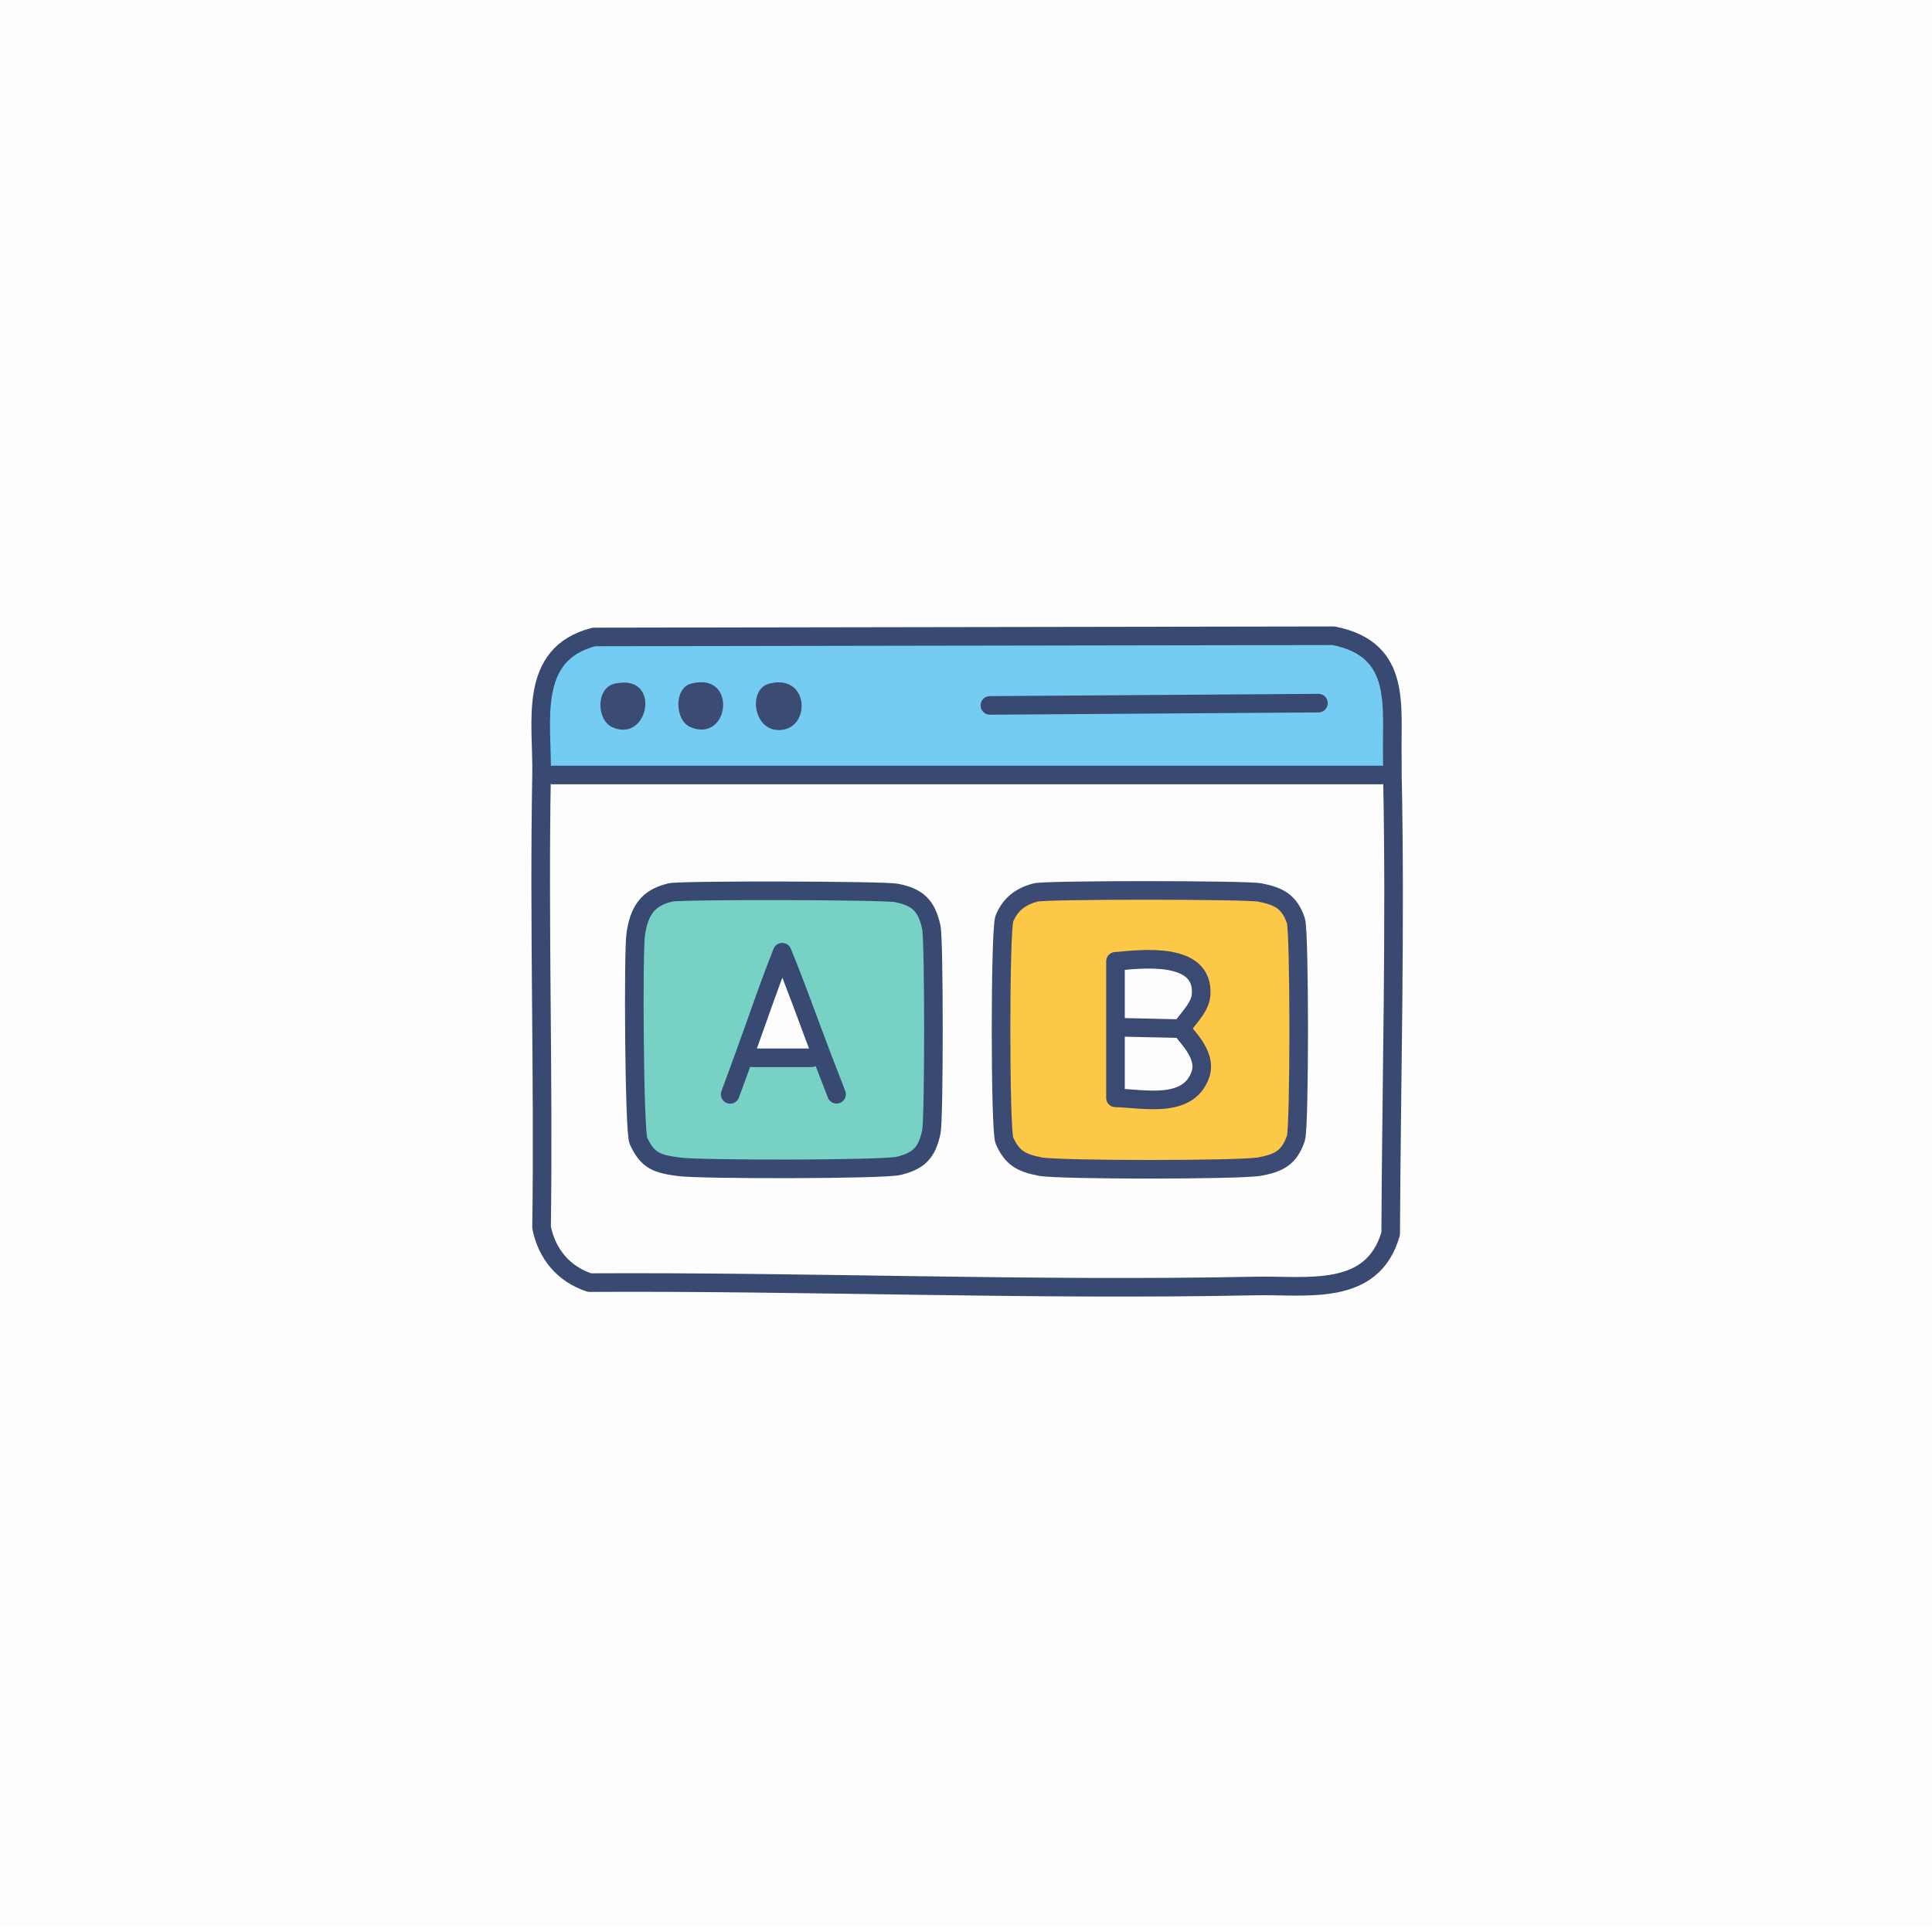
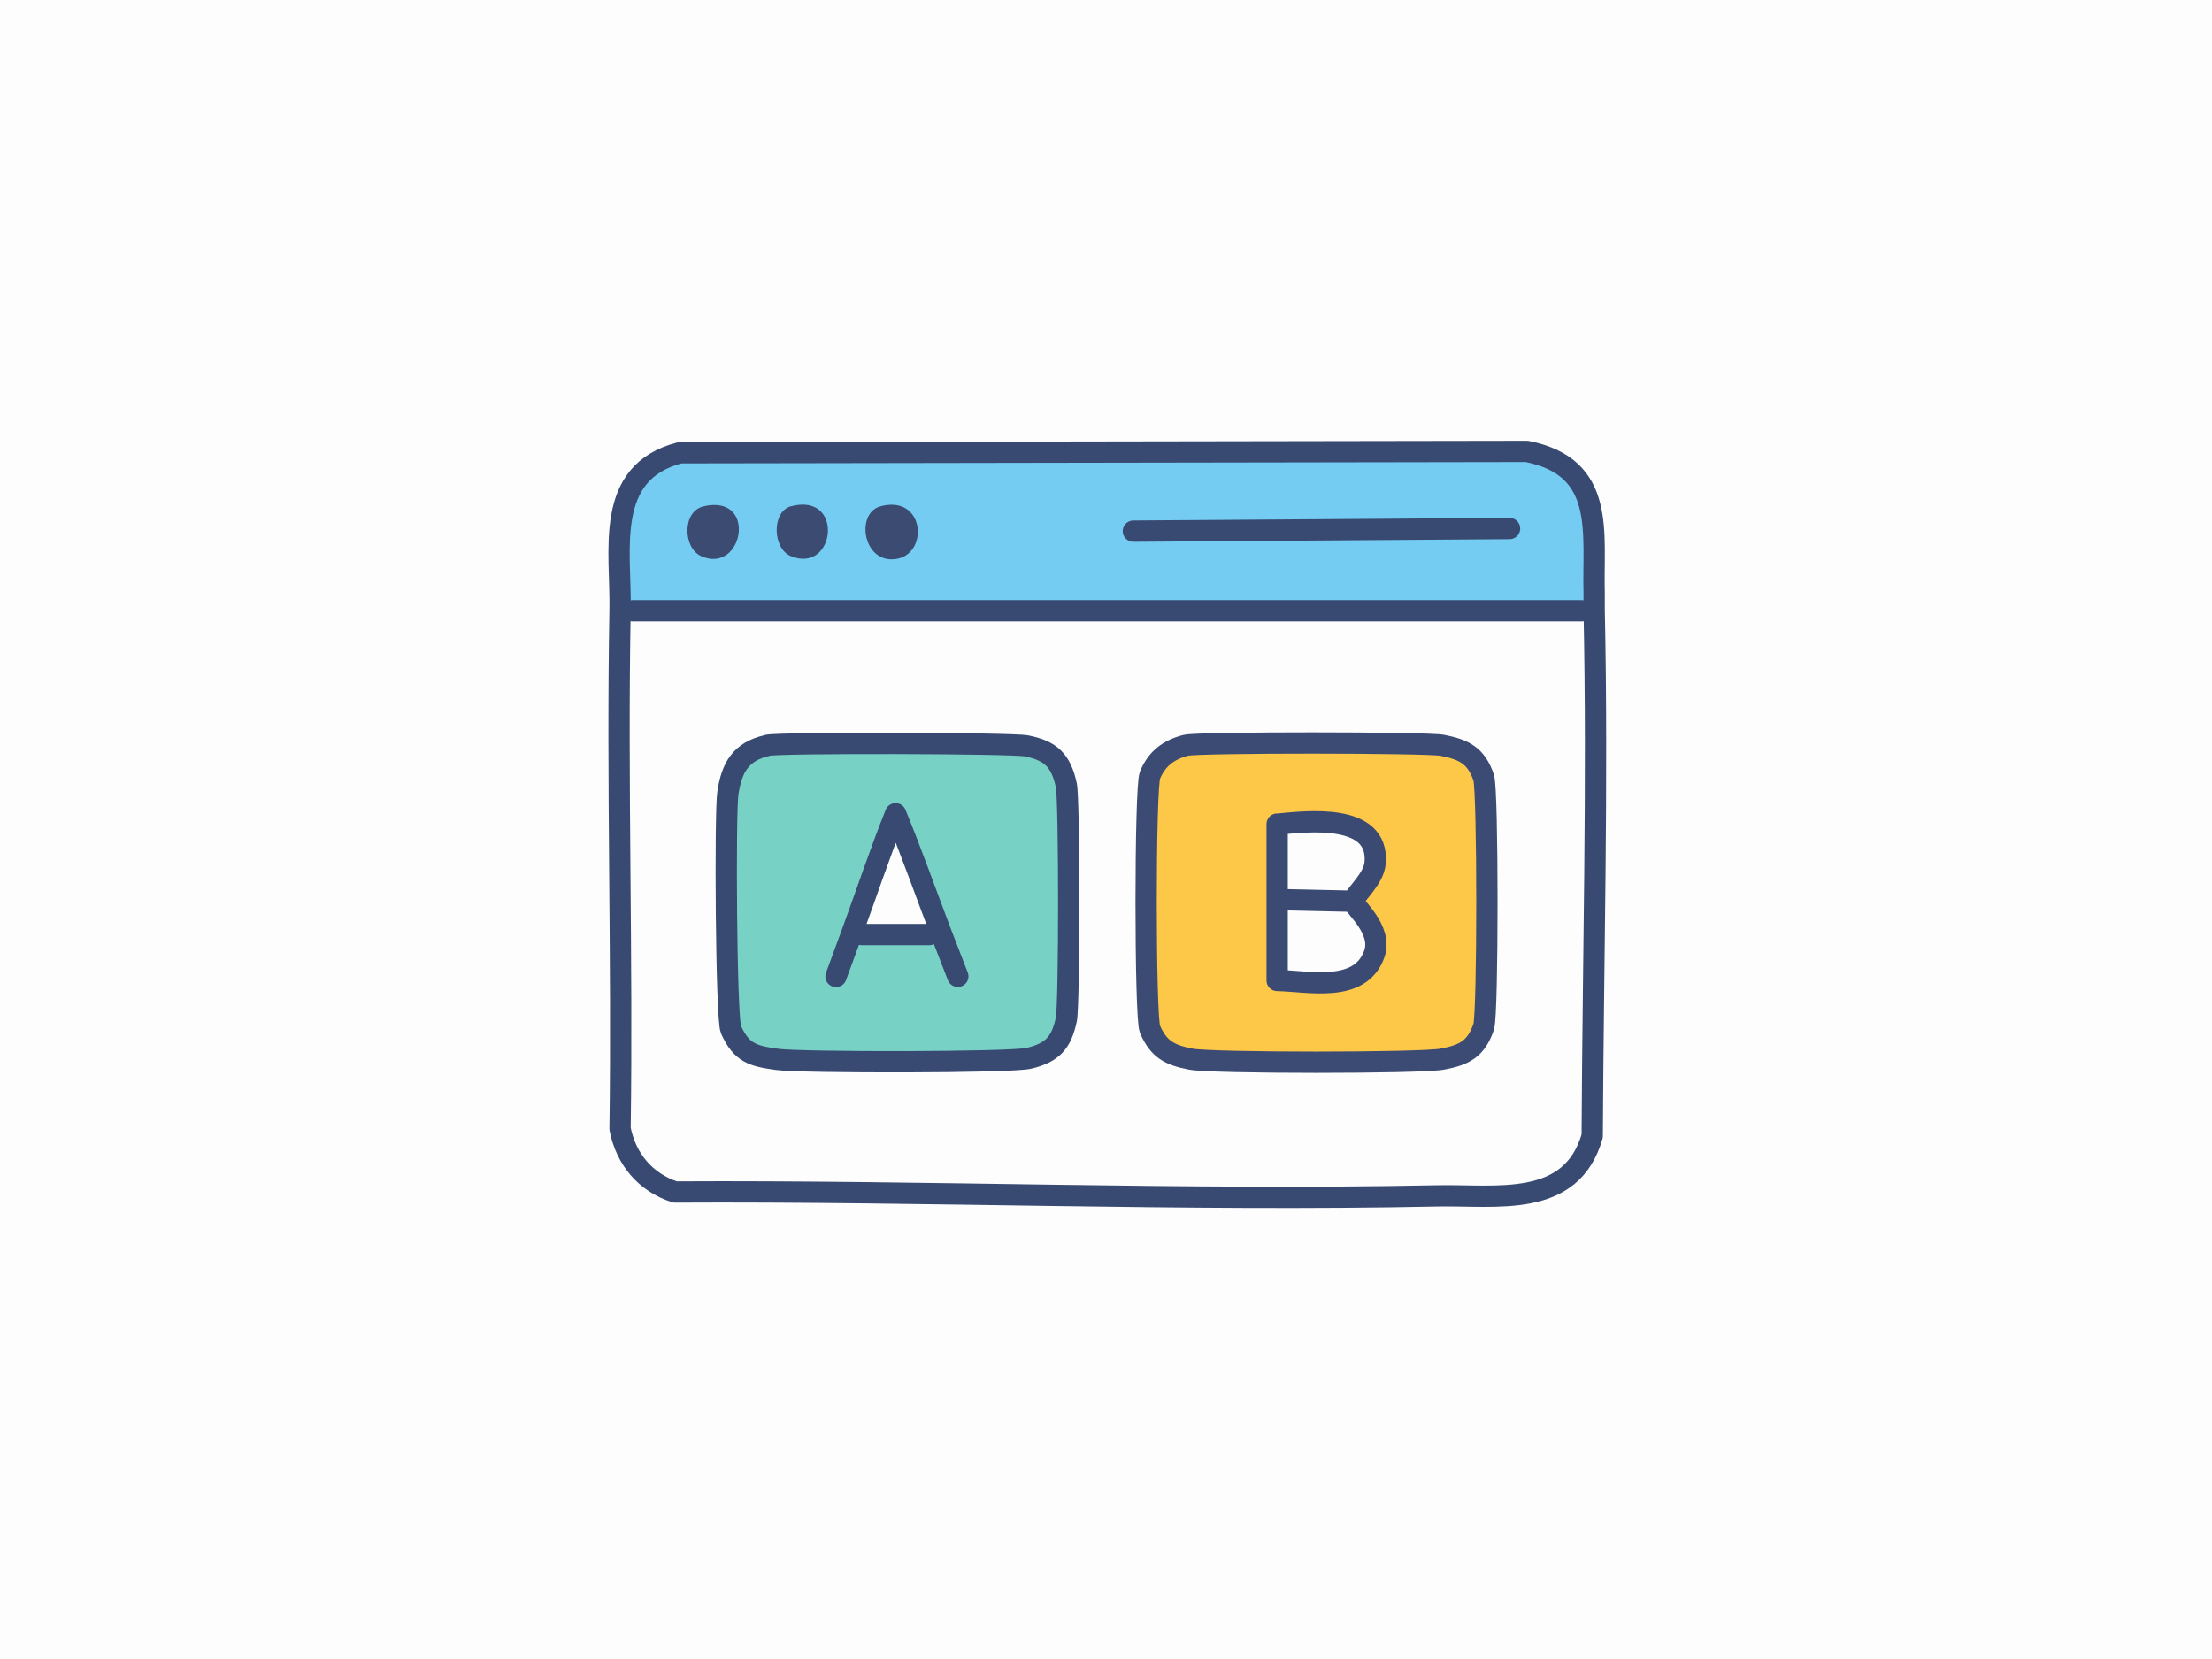
- <svg xmlns="http://www.w3.org/2000/svg" id="Layer_1" version="1.1" viewBox="0 0 160 160">
+ <svg xmlns="http://www.w3.org/2000/svg" id="Layer_1" version="1.1" viewBox="0 0 160 120">
  <defs>
    <style>
      .st0, .st1, .st2, .st3, .st4, .st5 {
        stroke-linecap: round;
        stroke-linejoin: round;
        stroke-width: 1.54px;
      }

      .st0, .st3 {
        stroke: #3b4a73;
      }

      .st0, .st6 {
        fill: #fdfdfd;
      }

      .st1 {
        fill: #77d1c4;
      }

      .st1, .st5 {
        stroke: #384972;
      }

      .st7 {
        fill: #75ccf2;
      }

      .st8 {
        fill: #3b4b71;
      }

      .st2 {
        fill: #fdc748;
        stroke: #3b4b73;
      }

      .st3, .st4, .st5 {
        fill: none;
      }

      .st4 {
        stroke: #394a72;
      }
    </style>
  </defs>
  <g id="Generative_Object">
    <g>
-       <rect class="st6" x="-23.06" y="-.5" width="206.12" height="160" />
+       <rect class="st6" x="-23.06" y="-20.5" width="206.12" height="160" />
      <g>
-         <path class="st7" d="M49.19,52.76l61.26-.1c5.78,1.13,4.75,5.94,4.87,10.27v1.24l-.9.03H45.76l-.9-.03c.08-4.3-1.21-9.97,4.33-11.4Z" />
-         <path class="st8" d="M63.69,56.62c3.17-.84,3.49,3.31,1.26,3.79-2.51.53-3.13-3.29-1.26-3.79Z" />
-         <path class="st8" d="M57.21,56.62c3.9-1.03,3.22,4.93,0,3.61-1.35-.55-1.4-3.23,0-3.61Z" />
-         <path class="st8" d="M50.9,56.62c3.93-.9,2.86,4.96-.18,3.61-1.33-.59-1.39-3.25.18-3.61Z" />
+         <path class="st7" d="M49.19,32.76l61.26-.1c5.78,1.13,4.75,5.94,4.87,10.27v1.24l-.9.03H45.76l-.9-.03c.08-4.3-1.21-9.97,4.33-11.4h0Z" />
+         <path class="st8" d="M63.69,36.62c3.17-.84,3.49,3.31,1.26,3.79-2.51.53-3.13-3.29-1.26-3.79Z" />
+         <path class="st8" d="M57.21,36.62c3.9-1.03,3.22,4.93,0,3.61-1.35-.55-1.4-3.23,0-3.61Z" />
+         <path class="st8" d="M50.9,36.62c3.93-.9,2.86,4.96-.18,3.61-1.33-.59-1.39-3.25.18-3.61Z" />
      </g>
      <g>
-         <path class="st1" d="M55.5,73.91c.91-.21,17.69-.17,18.74.04,1.79.35,2.5,1.07,2.89,2.85.23,1.11.23,15.83,0,16.94-.36,1.69-1,2.4-2.71,2.81-1.31.32-16.46.32-18.2.08s-2.58-.45-3.35-2.16c-.35-.79-.44-15.72-.22-17.12.28-1.82.91-2.99,2.85-3.43Z" />
-         <path class="st6" d="M64.77,78.86c1.17,2.85,2.2,5.77,3.3,8.66l-.86.09h-4.87l-.72-.1c1.06-2.89,2.02-5.8,3.16-8.64Z" />
+         <path class="st1" d="M55.5,53.91c.91-.21,17.69-.17,18.74.04,1.79.35,2.5,1.07,2.89,2.85.23,1.11.23,15.83,0,16.94-.36,1.69-1,2.4-2.71,2.81-1.31.32-16.46.32-18.2.08s-2.58-.45-3.35-2.16c-.35-.79-.44-15.72-.22-17.12.28-1.82.91-2.99,2.85-3.43h0Z" />
+         <path class="st6" d="M64.77,58.86c1.17,2.85,2.2,5.77,3.3,8.66l-.86.09h-4.87l-.72-.1c1.06-2.89,2.02-5.8,3.16-8.64h-.01Z" />
      </g>
      <g>
-         <path class="st2" d="M85.77,73.91c.9-.23,17.42-.22,18.56,0,1.58.31,2.45.75,2.99,2.34.31.93.31,17.11,0,18.02-.55,1.61-1.4,2.04-2.99,2.34s-16.67.3-18.2,0-2.31-.7-2.95-2.16c-.37-.84-.37-17.49,0-18.38.5-1.2,1.35-1.84,2.59-2.16Z" />
-         <path class="st0" d="M92.38,79.62c2.18-.21,7.36-.84,7.09,2.77-.09,1.22-1.49,2.29-1.57,2.81-.05.33,2.18,2.04,1.49,3.85-1.04,2.8-4.7,1.92-7.01,1.87v-11.31h0Z" />
+         <path class="st2" d="M85.77,53.91c.9-.23,17.42-.22,18.56,0,1.58.31,2.45.75,2.99,2.34.31.93.31,17.11,0,18.02-.55,1.61-1.4,2.04-2.99,2.34s-16.67.3-18.2,0-2.31-.7-2.95-2.16c-.37-.84-.37-17.49,0-18.38.5-1.2,1.35-1.84,2.59-2.16Z" />
+         <path class="st0" d="M92.38,59.62c2.18-.21,7.36-.84,7.09,2.77-.09,1.22-1.49,2.29-1.57,2.81-.05.33,2.18,2.04,1.49,3.85-1.04,2.8-4.7,1.92-7.01,1.87v-11.31h0Z" />
      </g>
    </g>
    <g>
-       <path class="st5" d="M115.31,62.92c-.12-4.34.91-9.13-4.87-10.27l-61.26.1c-5.54,1.43-4.24,7.1-4.33,11.4-.23,12.5.18,25,0,37.5.44,2.2,1.82,3.86,3.97,4.57,18.32-.1,36.79.66,55.14.28,4.28-.09,9.7.94,11.21-4.33.06-12.66.41-25.37.14-38.04v-1.24h0Z" />
-       <line class="st3" x1="92.97" y1="85.08" x2="97.89" y2="85.19" />
-       <line class="st5" x1="45.77" y1="64.18" x2="114.41" y2="64.18" />
-       <line class="st4" x1="81.98" y1="58.42" x2="109.19" y2="58.23" />
-       <path class="st5" d="M60.47,90.63c.39-1.04.76-2.09,1.15-3.13,1.06-2.89,2.02-5.8,3.16-8.64,1.17,2.85,2.2,5.77,3.3,8.66.4,1.03.8,2.07,1.2,3.1" />
-       <line class="st5" x1="67.21" y1="87.6" x2="62.34" y2="87.6" />
+       <path class="st5" d="M115.31,42.92c-.12-4.34.91-9.13-4.87-10.27l-61.26.1c-5.54,1.43-4.24,7.1-4.33,11.4-.23,12.5.18,25,0,37.5.44,2.2,1.82,3.86,3.97,4.57,18.32-.1,36.79.66,55.14.28,4.28-.09,9.7.94,11.21-4.33.06-12.66.41-25.37.14-38.04v-1.24h0v.03Z" />
+       <line class="st3" x1="92.97" y1="65.08" x2="97.89" y2="65.19" />
+       <line class="st5" x1="45.77" y1="44.18" x2="114.41" y2="44.18" />
+       <line class="st4" x1="81.98" y1="38.42" x2="109.19" y2="38.23" />
+       <path class="st5" d="M60.47,70.63c.39-1.04.76-2.09,1.15-3.13,1.06-2.89,2.02-5.8,3.16-8.64,1.17,2.85,2.2,5.77,3.3,8.66.4,1.03.8,2.07,1.2,3.1" />
+       <line class="st5" x1="67.21" y1="67.6" x2="62.34" y2="67.6" />
    </g>
  </g>
</svg>
